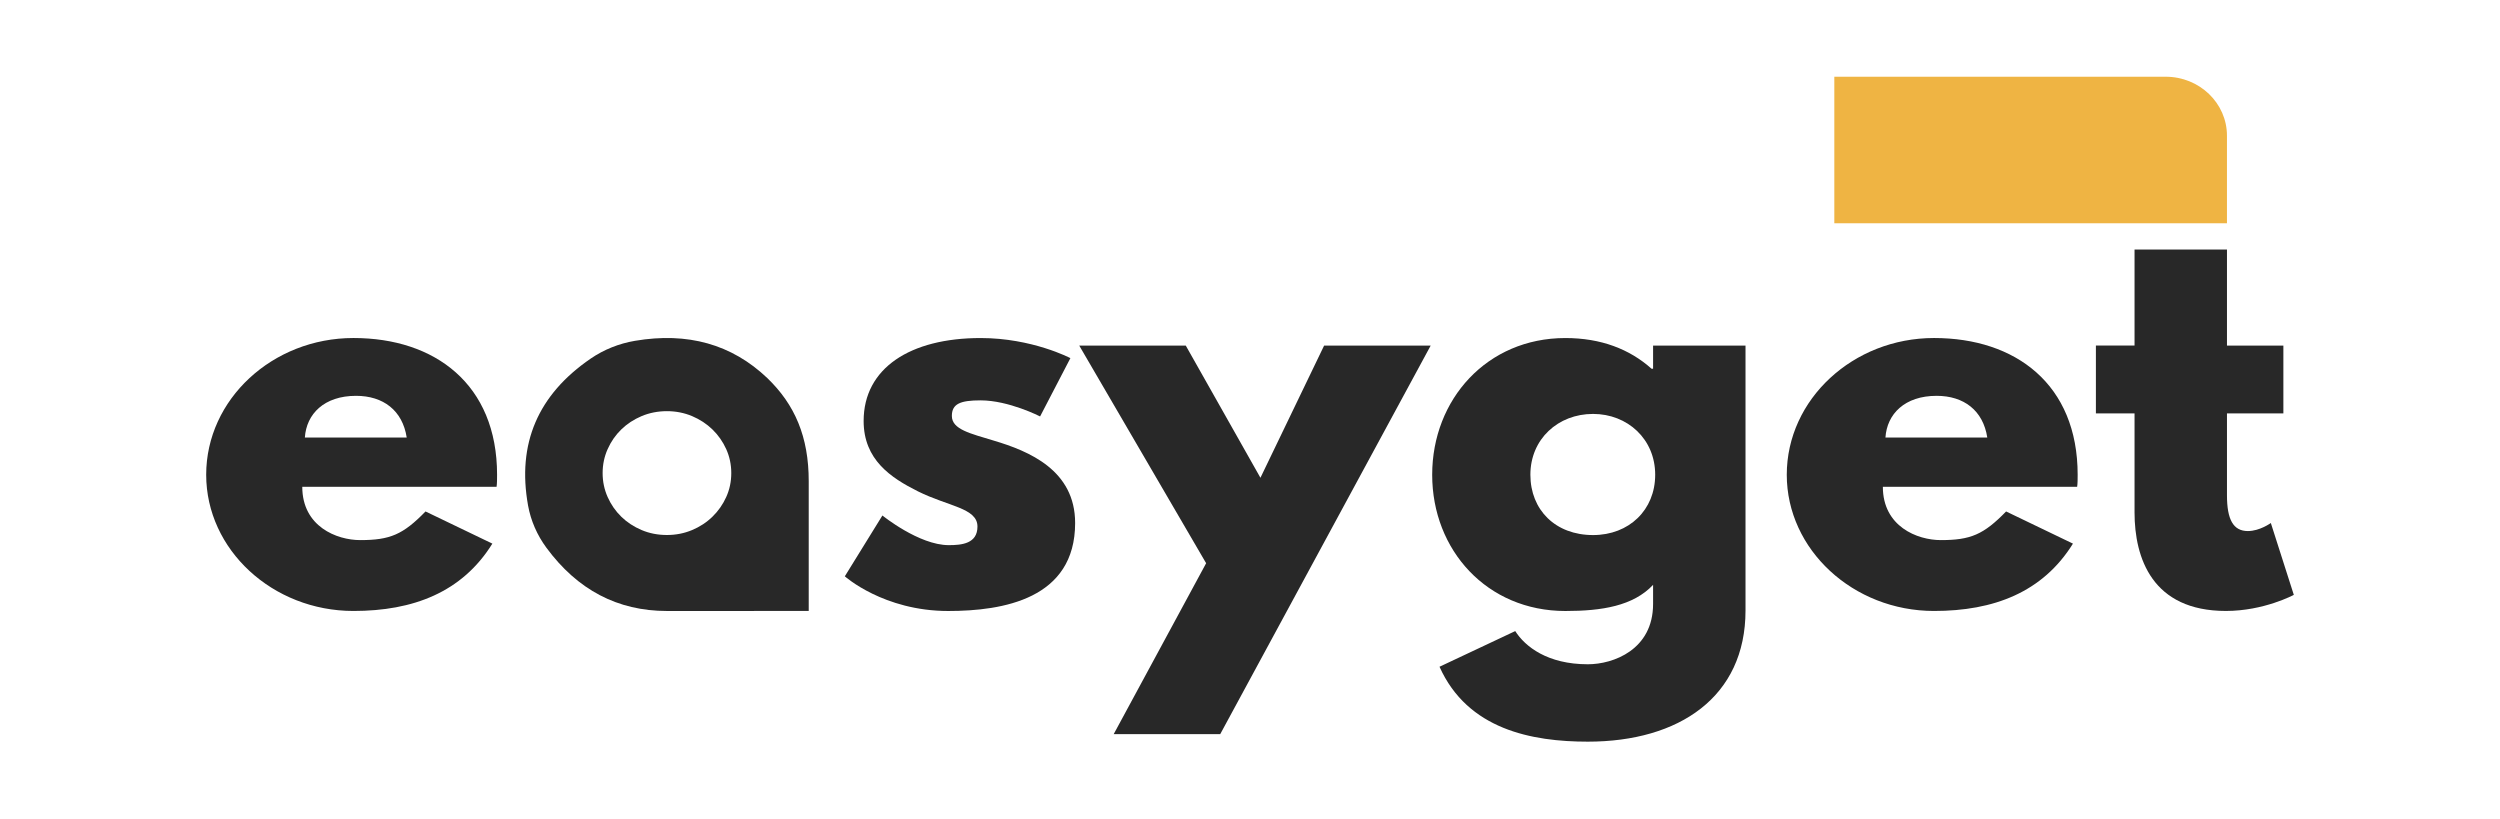
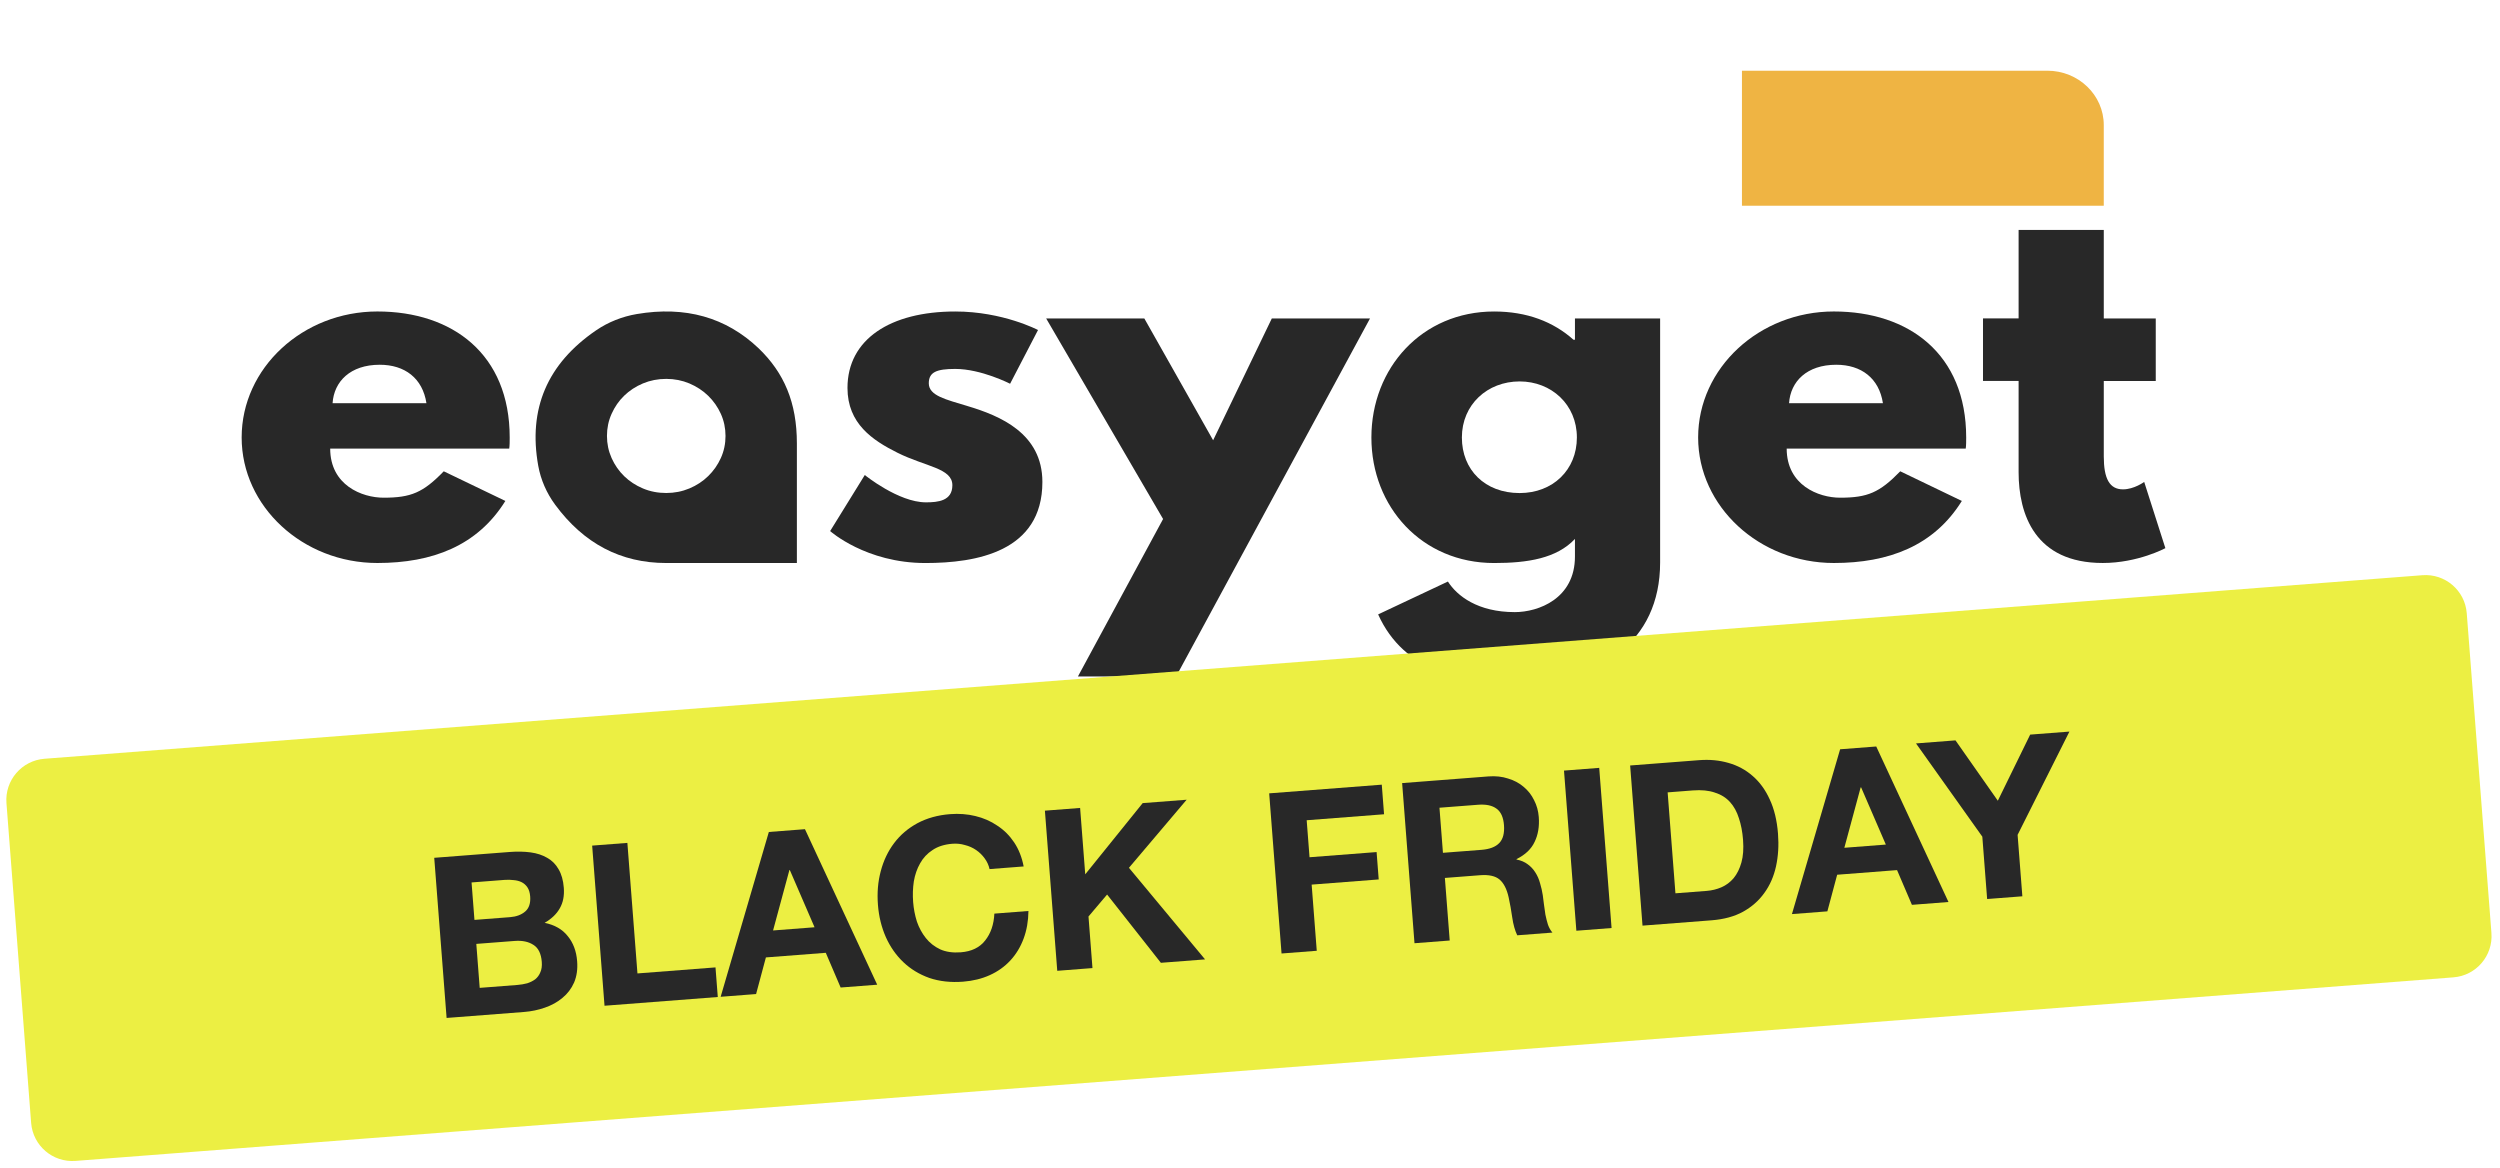
- <svg xmlns="http://www.w3.org/2000/svg" width="223" height="73" viewBox="0 0 223 73" fill="none">
-   <path d="M167.951 43.425C167.951 46.966 171.026 48.177 173.121 48.177C175.776 48.177 176.94 47.685 178.944 45.622L184.907 48.491C182.204 52.842 177.826 54.498 172.516 54.498C165.296 54.498 159.38 49.027 159.38 42.348C159.38 35.622 165.296 30.151 172.516 30.151C179.785 30.151 185.327 34.275 185.327 42.348C185.327 42.662 185.327 43.154 185.281 43.425H167.951ZM177.266 39.03C176.894 36.609 175.171 35.308 172.746 35.308C169.904 35.308 168.32 36.923 168.181 39.03H177.266Z" fill="#282828" />
-   <path d="M59.492 54.5C55.097 54.5 51.511 52.62 48.737 48.854C47.911 47.733 47.346 46.443 47.102 45.088C46.111 39.578 47.976 35.208 52.703 31.978C53.873 31.177 55.225 30.642 56.636 30.401C61.34 29.603 65.273 30.71 68.435 33.716C70.906 36.094 72.138 38.963 72.138 42.923V54.497C72.138 54.5 60.997 54.5 59.492 54.5ZM59.492 36.676C58.686 36.676 57.933 36.824 57.235 37.116C56.536 37.411 55.932 37.807 55.421 38.305C54.907 38.802 54.501 39.39 54.203 40.059C53.902 40.731 53.754 41.445 53.754 42.199C53.754 42.953 53.904 43.669 54.203 44.339C54.504 45.011 54.91 45.596 55.421 46.093C55.932 46.591 56.539 46.987 57.235 47.282C57.933 47.577 58.686 47.722 59.492 47.722C60.287 47.722 61.034 47.575 61.732 47.282C62.431 46.99 63.038 46.591 63.555 46.085C64.072 45.582 64.48 44.998 64.781 44.331C65.082 43.664 65.23 42.953 65.23 42.199C65.23 41.445 65.079 40.731 64.781 40.067C64.48 39.401 64.072 38.816 63.555 38.313C63.038 37.81 62.428 37.411 61.732 37.116C61.034 36.824 60.287 36.676 59.492 36.676Z" fill="#282828" />
-   <path d="M95.479 31.946L92.776 37.147C92.776 37.147 89.983 35.712 87.467 35.712C85.65 35.712 84.906 36.026 84.906 37.103C84.906 38.313 86.584 38.672 88.634 39.3C91.803 40.243 95.902 41.946 95.902 46.654C95.902 53.424 89.475 54.501 84.582 54.501C78.808 54.501 75.358 51.407 75.358 51.407L78.711 45.982C78.711 45.982 81.971 48.627 84.628 48.627C85.792 48.627 87.189 48.493 87.189 46.969C87.189 45.31 84.58 45.176 81.88 43.828C79.458 42.618 77.036 41.005 77.036 37.551C77.036 32.842 81.181 30.153 87.47 30.153C92.078 30.153 95.479 31.946 95.479 31.946Z" fill="#282828" />
-   <path d="M127.618 30.825L108.845 65.484H99.342L107.587 50.24L96.267 30.825H105.77L112.431 42.618L118.112 30.825H127.618Z" fill="#282828" />
-   <path d="M135.159 56.293C136.044 57.684 138.046 59.253 141.632 59.253C143.915 59.253 147.455 57.952 147.455 53.872V52.169C145.686 54.052 142.89 54.501 139.63 54.501C132.643 54.501 127.751 49.076 127.751 42.35C127.751 35.624 132.643 30.153 139.63 30.153C142.799 30.153 145.36 31.14 147.316 32.889H147.455V30.825H155.7V54.454C155.7 62.166 149.783 66.156 141.632 66.156C136.649 66.156 130.917 65.079 128.404 59.474L135.159 56.293ZM142.1 47.728C145.314 47.728 147.643 45.487 147.643 42.347C147.643 39.163 145.175 36.922 142.1 36.922C138.98 36.922 136.51 39.163 136.51 42.347C136.51 45.487 138.747 47.728 142.1 47.728Z" fill="#282828" />
-   <path d="M26.963 43.425C26.963 46.966 30.038 48.177 32.133 48.177C34.788 48.177 35.955 47.685 37.956 45.622L43.919 48.491C41.216 52.842 36.838 54.498 31.529 54.498C24.308 54.498 18.392 49.027 18.392 42.348C18.392 35.622 24.308 30.151 31.529 30.151C38.797 30.151 44.339 34.275 44.339 42.348C44.339 42.662 44.339 43.154 44.294 43.425H26.963ZM36.279 39.03C35.907 36.609 34.183 35.308 31.759 35.308C28.916 35.308 27.332 36.923 27.193 39.03H36.279Z" fill="#282828" />
-   <path d="M190.401 22.26H198.646V30.825H203.677V36.878H198.646V44.186C198.646 46.339 199.205 47.37 200.508 47.37C201.579 47.37 202.558 46.651 202.558 46.651L204.608 53.062C204.608 53.062 201.953 54.497 198.552 54.497C191.985 54.497 190.401 49.788 190.401 45.708V36.875H186.954V30.822H190.401V22.26Z" fill="#282828" />
-   <path d="M198.645 19.915H163.621V6.844H193.177C196.198 6.844 198.645 9.2 198.645 12.107V19.915Z" fill="#EFB443" />
+ <svg xmlns="http://www.w3.org/2000/svg" width="242" height="113" viewBox="0 0 242 113" fill="none">
+   <path d="M172.951 43.425C172.951 46.966 176.026 48.177 178.122 48.177C180.776 48.177 181.94 47.685 183.945 45.622L189.907 48.491C187.204 52.842 182.826 54.498 177.517 54.498C170.297 54.498 164.38 49.027 164.38 42.348C164.38 35.622 170.297 30.151 177.517 30.151C184.785 30.151 190.327 34.275 190.327 42.348C190.327 42.662 190.327 43.154 190.282 43.425H172.951V43.425ZM182.267 39.03C181.895 36.609 180.171 35.308 177.747 35.308C174.905 35.308 173.32 36.923 173.181 39.03H182.267Z" fill="#282828" />
+   <path d="M64.492 54.5C60.097 54.5 56.511 52.62 53.737 48.854C52.911 47.733 52.346 46.443 52.102 45.088C51.111 39.578 52.976 35.208 57.703 31.978C58.873 31.177 60.224 30.642 61.636 30.401C66.34 29.603 70.272 30.71 73.435 33.716C75.905 36.094 77.138 38.963 77.138 42.923V54.497C77.138 54.5 65.996 54.5 64.492 54.5V54.5ZM64.492 36.676C63.685 36.676 62.933 36.824 62.235 37.116C61.536 37.411 60.931 37.807 60.42 38.305C59.907 38.802 59.5 39.39 59.202 40.059C58.901 40.731 58.754 41.445 58.754 42.199C58.754 42.953 58.904 43.669 59.202 44.339C59.503 45.011 59.909 45.596 60.42 46.093C60.931 46.591 61.539 46.987 62.235 47.282C62.933 47.577 63.685 47.722 64.492 47.722C65.287 47.722 66.033 47.575 66.732 47.282C67.43 46.99 68.038 46.591 68.555 46.085C69.071 45.582 69.48 44.998 69.781 44.331C70.082 43.664 70.23 42.953 70.23 42.199C70.23 41.445 70.079 40.731 69.781 40.067C69.48 39.401 69.071 38.816 68.555 38.313C68.038 37.81 67.427 37.411 66.732 37.116C66.033 36.824 65.287 36.676 64.492 36.676Z" fill="#282828" />
+   <path d="M100.48 31.946L97.777 37.147C97.777 37.147 94.983 35.712 92.468 35.712C90.65 35.712 89.907 36.026 89.907 37.103C89.907 38.313 91.585 38.672 93.634 39.3C96.803 40.243 100.903 41.946 100.903 46.654C100.903 53.424 94.475 54.501 89.583 54.501C83.808 54.501 80.358 51.407 80.358 51.407L83.712 45.982C83.712 45.982 86.971 48.627 89.628 48.627C90.792 48.627 92.189 48.493 92.189 46.969C92.189 45.31 89.58 45.176 86.88 43.828C84.458 42.618 82.036 41.005 82.036 37.551C82.036 32.842 86.182 30.153 92.47 30.153C97.078 30.153 100.48 31.946 100.48 31.946V31.946Z" fill="#282828" />
+   <path d="M132.618 30.825L113.845 65.484H104.342L112.587 50.24L101.268 30.825H110.77L117.431 42.618L123.112 30.825H132.618V30.825Z" fill="#282828" />
+   <path d="M140.158 56.293C141.044 57.684 143.046 59.253 146.632 59.253C148.914 59.253 152.455 57.952 152.455 53.872V52.169C150.686 54.052 147.89 54.501 144.63 54.501C137.643 54.501 132.751 49.076 132.751 42.35C132.751 35.624 137.643 30.153 144.63 30.153C147.799 30.153 150.36 31.14 152.316 32.889H152.455V30.825H160.7V54.454C160.7 62.166 154.783 66.156 146.632 66.156C141.649 66.156 135.917 65.079 133.404 59.474L140.158 56.293V56.293ZM147.1 47.728C150.314 47.728 152.642 45.487 152.642 42.347C152.642 39.163 150.175 36.922 147.1 36.922C143.98 36.922 141.51 39.163 141.51 42.347C141.51 45.487 143.747 47.728 147.1 47.728Z" fill="#282828" />
+   <path d="M31.963 43.425C31.963 46.966 35.038 48.177 37.133 48.177C39.788 48.177 40.955 47.685 42.956 45.622L48.919 48.491C46.216 52.842 41.838 54.498 36.529 54.498C29.308 54.498 23.392 49.027 23.392 42.348C23.392 35.622 29.308 30.151 36.529 30.151C43.797 30.151 49.339 34.275 49.339 42.348C49.339 42.662 49.339 43.154 49.294 43.425H31.963ZM41.279 39.03C40.907 36.609 39.183 35.308 36.758 35.308C33.916 35.308 32.332 36.923 32.193 39.03H41.279Z" fill="#282828" />
+   <path d="M195.401 22.26H203.646V30.825H208.677V36.878H203.646V44.186C203.646 46.339 204.205 47.37 205.508 47.37C206.579 47.37 207.558 46.651 207.558 46.651L209.608 53.062C209.608 53.062 206.953 54.497 203.552 54.497C196.985 54.497 195.401 49.788 195.401 45.708V36.875H191.954V30.822H195.401V22.26V22.26Z" fill="#282828" />
+   <path d="M203.645 19.915H168.621V6.844H198.177C201.198 6.844 203.645 9.2 203.645 12.107V19.915V19.915Z" fill="#EFB443" />
+   <rect x="0.317" y="73.756" width="238.865" height="39.043" rx="4" transform="rotate(-4.41394 0.317383 73.7559)" fill="#ECEF43" />
+   <path d="M45.927 89.046L45.647 85.421L48.839 85.174C49.143 85.151 49.435 85.157 49.714 85.194C50.007 85.215 50.267 85.282 50.494 85.396C50.721 85.509 50.909 85.677 51.057 85.898C51.205 86.12 51.293 86.412 51.321 86.773C51.371 87.425 51.212 87.91 50.844 88.23C50.475 88.549 49.987 88.733 49.379 88.78L45.927 89.046ZM42.034 83.035L43.231 98.537L50.743 97.957C51.438 97.903 52.104 97.764 52.742 97.54C53.394 97.315 53.96 97.002 54.438 96.601C54.932 96.199 55.308 95.704 55.569 95.116C55.828 94.514 55.928 93.822 55.867 93.04C55.792 92.07 55.49 91.264 54.96 90.62C54.443 89.961 53.696 89.531 52.72 89.33C53.389 88.944 53.877 88.476 54.184 87.928C54.506 87.379 54.636 86.714 54.576 85.933C54.52 85.209 54.35 84.61 54.066 84.137C53.797 83.663 53.434 83.298 52.977 83.042C52.519 82.772 51.981 82.595 51.363 82.511C50.745 82.428 50.067 82.415 49.329 82.472L42.034 83.035ZM46.435 95.625L46.107 91.369L49.819 91.083C50.557 91.026 51.164 91.154 51.64 91.466C52.114 91.765 52.382 92.312 52.444 93.108C52.475 93.513 52.428 93.852 52.303 94.123C52.193 94.394 52.029 94.618 51.809 94.795C51.589 94.957 51.33 95.087 51.031 95.183C50.732 95.264 50.415 95.317 50.083 95.343L46.435 95.625Z" fill="#282828" />
+   <path d="M57.321 81.855L58.518 97.356L69.482 96.51L69.26 93.644L61.705 94.228L60.73 81.592L57.321 81.855Z" fill="#282828" />
+   <path d="M74.833 90.069L76.413 84.225L76.456 84.222L78.849 89.759L74.833 90.069ZM74.424 80.535L69.759 96.489L73.189 96.224L74.139 92.678L79.936 92.231L81.374 95.592L84.913 95.319L77.92 80.265L74.424 80.535Z" fill="#282828" />
+   <path d="M95.79 84.127L99.09 83.872C98.92 82.983 98.612 82.206 98.168 81.541C97.723 80.877 97.179 80.336 96.535 79.92C95.905 79.488 95.197 79.179 94.411 78.992C93.639 78.804 92.826 78.743 91.972 78.809C90.786 78.9 89.731 79.193 88.808 79.686C87.9 80.179 87.148 80.819 86.554 81.608C85.959 82.396 85.527 83.303 85.257 84.329C84.985 85.34 84.894 86.424 84.984 87.582C85.071 88.711 85.326 89.754 85.749 90.712C86.172 91.655 86.736 92.463 87.444 93.136C88.151 93.81 88.991 94.32 89.964 94.667C90.951 94.999 92.037 95.118 93.224 95.027C94.18 94.953 95.044 94.741 95.818 94.39C96.592 94.039 97.254 93.566 97.805 92.97C98.356 92.374 98.782 91.671 99.084 90.862C99.385 90.052 99.542 89.159 99.554 88.183L96.254 88.438C96.204 89.49 95.907 90.357 95.363 91.04C94.833 91.721 94.047 92.102 93.005 92.183C92.238 92.242 91.575 92.147 91.017 91.899C90.458 91.637 89.993 91.272 89.623 90.806C89.252 90.339 88.963 89.808 88.757 89.213C88.564 88.602 88.443 87.97 88.392 87.319C88.34 86.639 88.361 85.975 88.457 85.326C88.567 84.677 88.769 84.094 89.064 83.576C89.358 83.044 89.762 82.612 90.275 82.281C90.787 81.936 91.427 81.734 92.194 81.675C92.614 81.642 93.017 81.684 93.405 81.8C93.805 81.9 94.167 82.061 94.49 82.284C94.813 82.506 95.089 82.776 95.317 83.093C95.544 83.396 95.702 83.741 95.79 84.127Z" fill="#282828" />
+   <path d="M101.146 78.472L102.342 93.974L105.751 93.71L105.366 88.717L107.167 86.591L112.373 93.199L116.65 92.869L109.282 84.003L114.867 77.413L110.612 77.741L105.051 84.635L104.555 78.209L101.146 78.472Z" fill="#282828" />
+   <path d="M122.857 76.796L124.053 92.298L127.462 92.035L126.968 85.63L133.459 85.129L133.255 82.48L126.763 82.981L126.487 79.399L133.977 78.821L133.756 75.955L122.857 76.796Z" fill="#282828" />
+   <path d="M139.677 82.552L139.34 78.188L143.074 77.9C143.856 77.84 144.455 77.968 144.873 78.285C145.289 78.588 145.527 79.116 145.585 79.868C145.645 80.65 145.493 81.23 145.129 81.607C144.765 81.985 144.192 82.204 143.411 82.264L139.677 82.552ZM135.727 75.803L136.923 91.304L140.332 91.041L139.864 84.984L143.273 84.721C144.127 84.655 144.756 84.796 145.162 85.143C145.567 85.49 145.859 86.064 146.037 86.866C146.172 87.482 146.288 88.128 146.384 88.805C146.48 89.482 146.641 90.059 146.867 90.537L150.275 90.274C150.099 90.069 149.956 89.818 149.846 89.521C149.749 89.208 149.665 88.879 149.595 88.535C149.539 88.19 149.492 87.852 149.451 87.52C149.411 87.188 149.374 86.9 149.341 86.655C149.282 86.266 149.194 85.88 149.077 85.496C148.974 85.111 148.824 84.766 148.625 84.46C148.426 84.141 148.18 83.876 147.887 83.666C147.593 83.441 147.232 83.287 146.803 83.203L146.8 83.16C147.641 82.746 148.225 82.191 148.55 81.496C148.889 80.8 149.023 79.996 148.953 79.084C148.907 78.491 148.756 77.949 148.5 77.459C148.257 76.954 147.918 76.522 147.483 76.162C147.062 75.801 146.561 75.534 145.979 75.361C145.411 75.172 144.78 75.104 144.085 75.157L135.727 75.803Z" fill="#282828" />
+   <path d="M151.395 74.593L152.592 90.095L156 89.832L154.804 74.33L151.395 74.593Z" fill="#282828" />
+   <path d="M162.182 86.472L161.428 76.702L163.859 76.514C164.699 76.449 165.41 76.518 165.994 76.721C166.591 76.907 167.08 77.212 167.462 77.634C167.844 78.056 168.132 78.579 168.326 79.205C168.533 79.815 168.667 80.511 168.727 81.293C168.793 82.147 168.741 82.879 168.569 83.489C168.398 84.099 168.146 84.606 167.813 85.01C167.479 85.4 167.087 85.693 166.636 85.888C166.185 86.083 165.714 86.199 165.222 86.237L162.182 86.472ZM157.798 74.099L158.995 89.601L165.682 89.085C166.868 88.993 167.881 88.718 168.719 88.26C169.571 87.787 170.259 87.18 170.785 86.441C171.325 85.7 171.702 84.841 171.918 83.864C172.134 82.886 172.198 81.833 172.111 80.704C172.012 79.416 171.744 78.308 171.308 77.38C170.887 76.452 170.334 75.694 169.648 75.106C168.976 74.517 168.194 74.097 167.301 73.846C166.422 73.593 165.484 73.506 164.485 73.583L157.798 74.099Z" fill="#282828" />
+   <path d="M178.532 82.065L180.112 76.22L180.156 76.217L182.549 81.754L178.532 82.065ZM178.124 72.53L173.459 88.484L176.889 88.219L177.838 84.674L183.635 84.226L185.074 87.588L188.613 87.314L181.62 72.26L178.124 72.53Z" fill="#282828" />
+   <path d="M191.889 80.99L192.355 87.025L195.764 86.762L195.304 80.814L200.32 70.817L196.521 71.11L193.389 77.511L189.291 71.668L185.47 71.963L191.889 80.99Z" fill="#282828" />
</svg>
